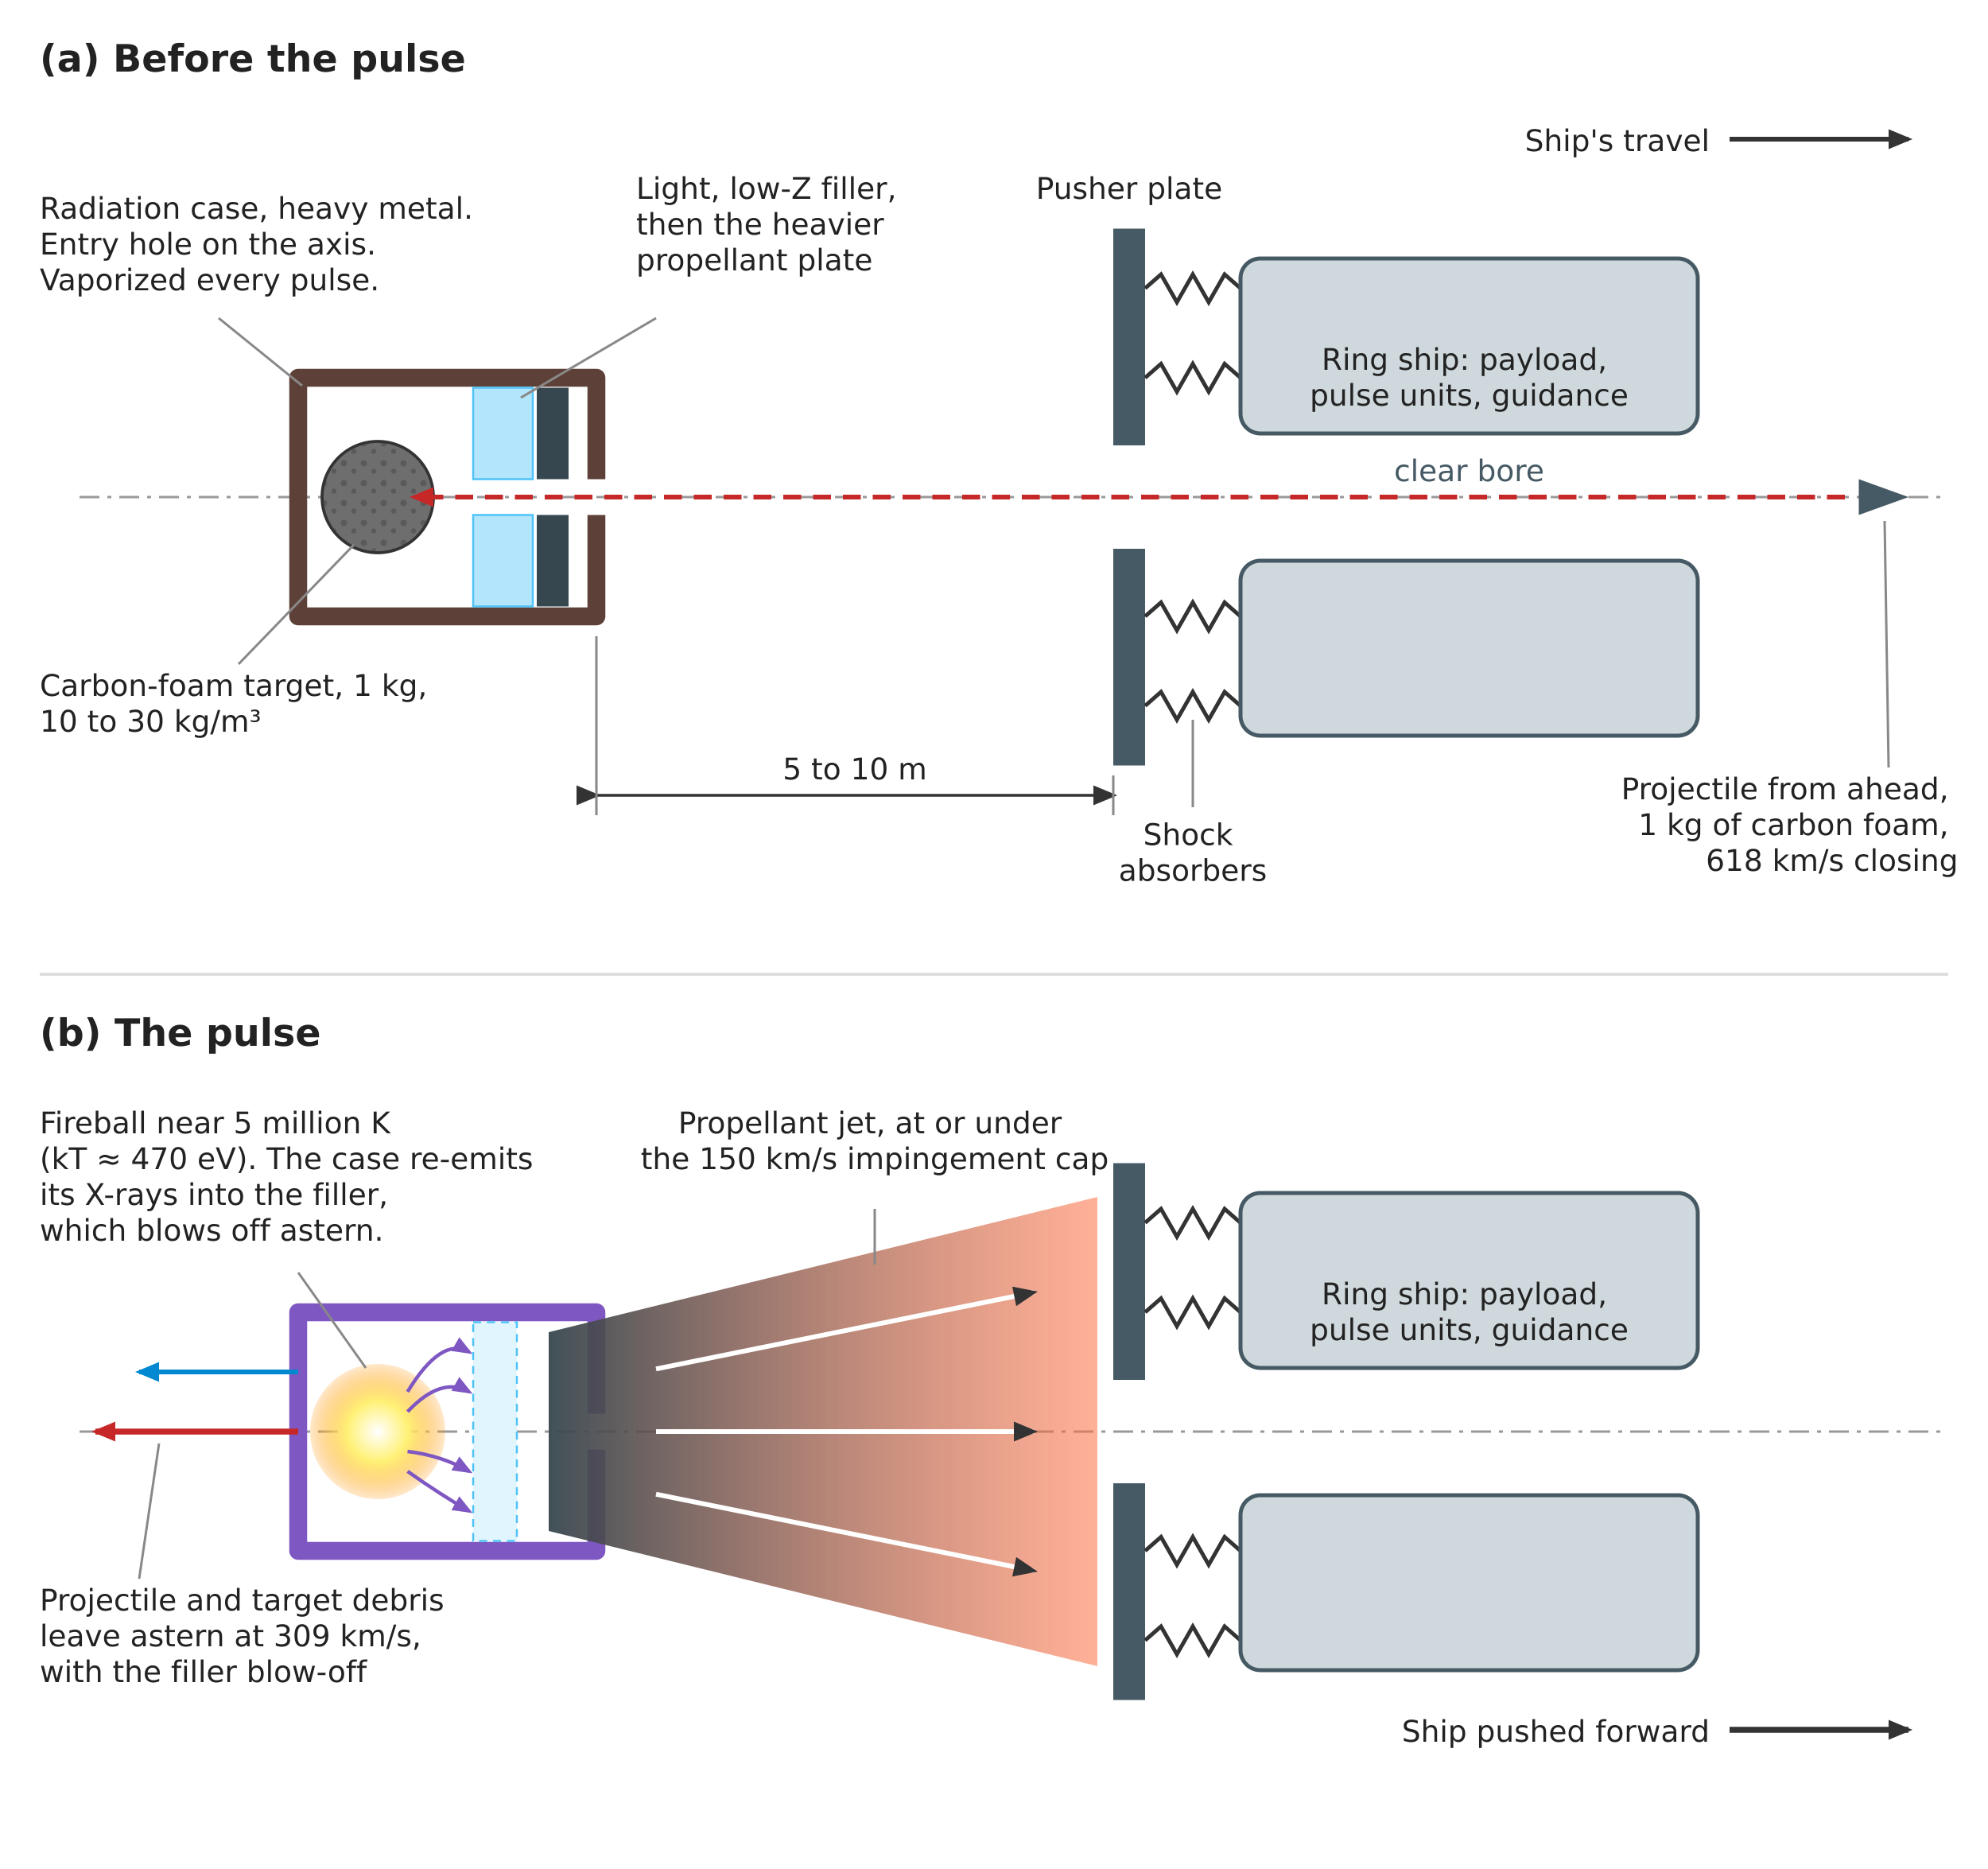
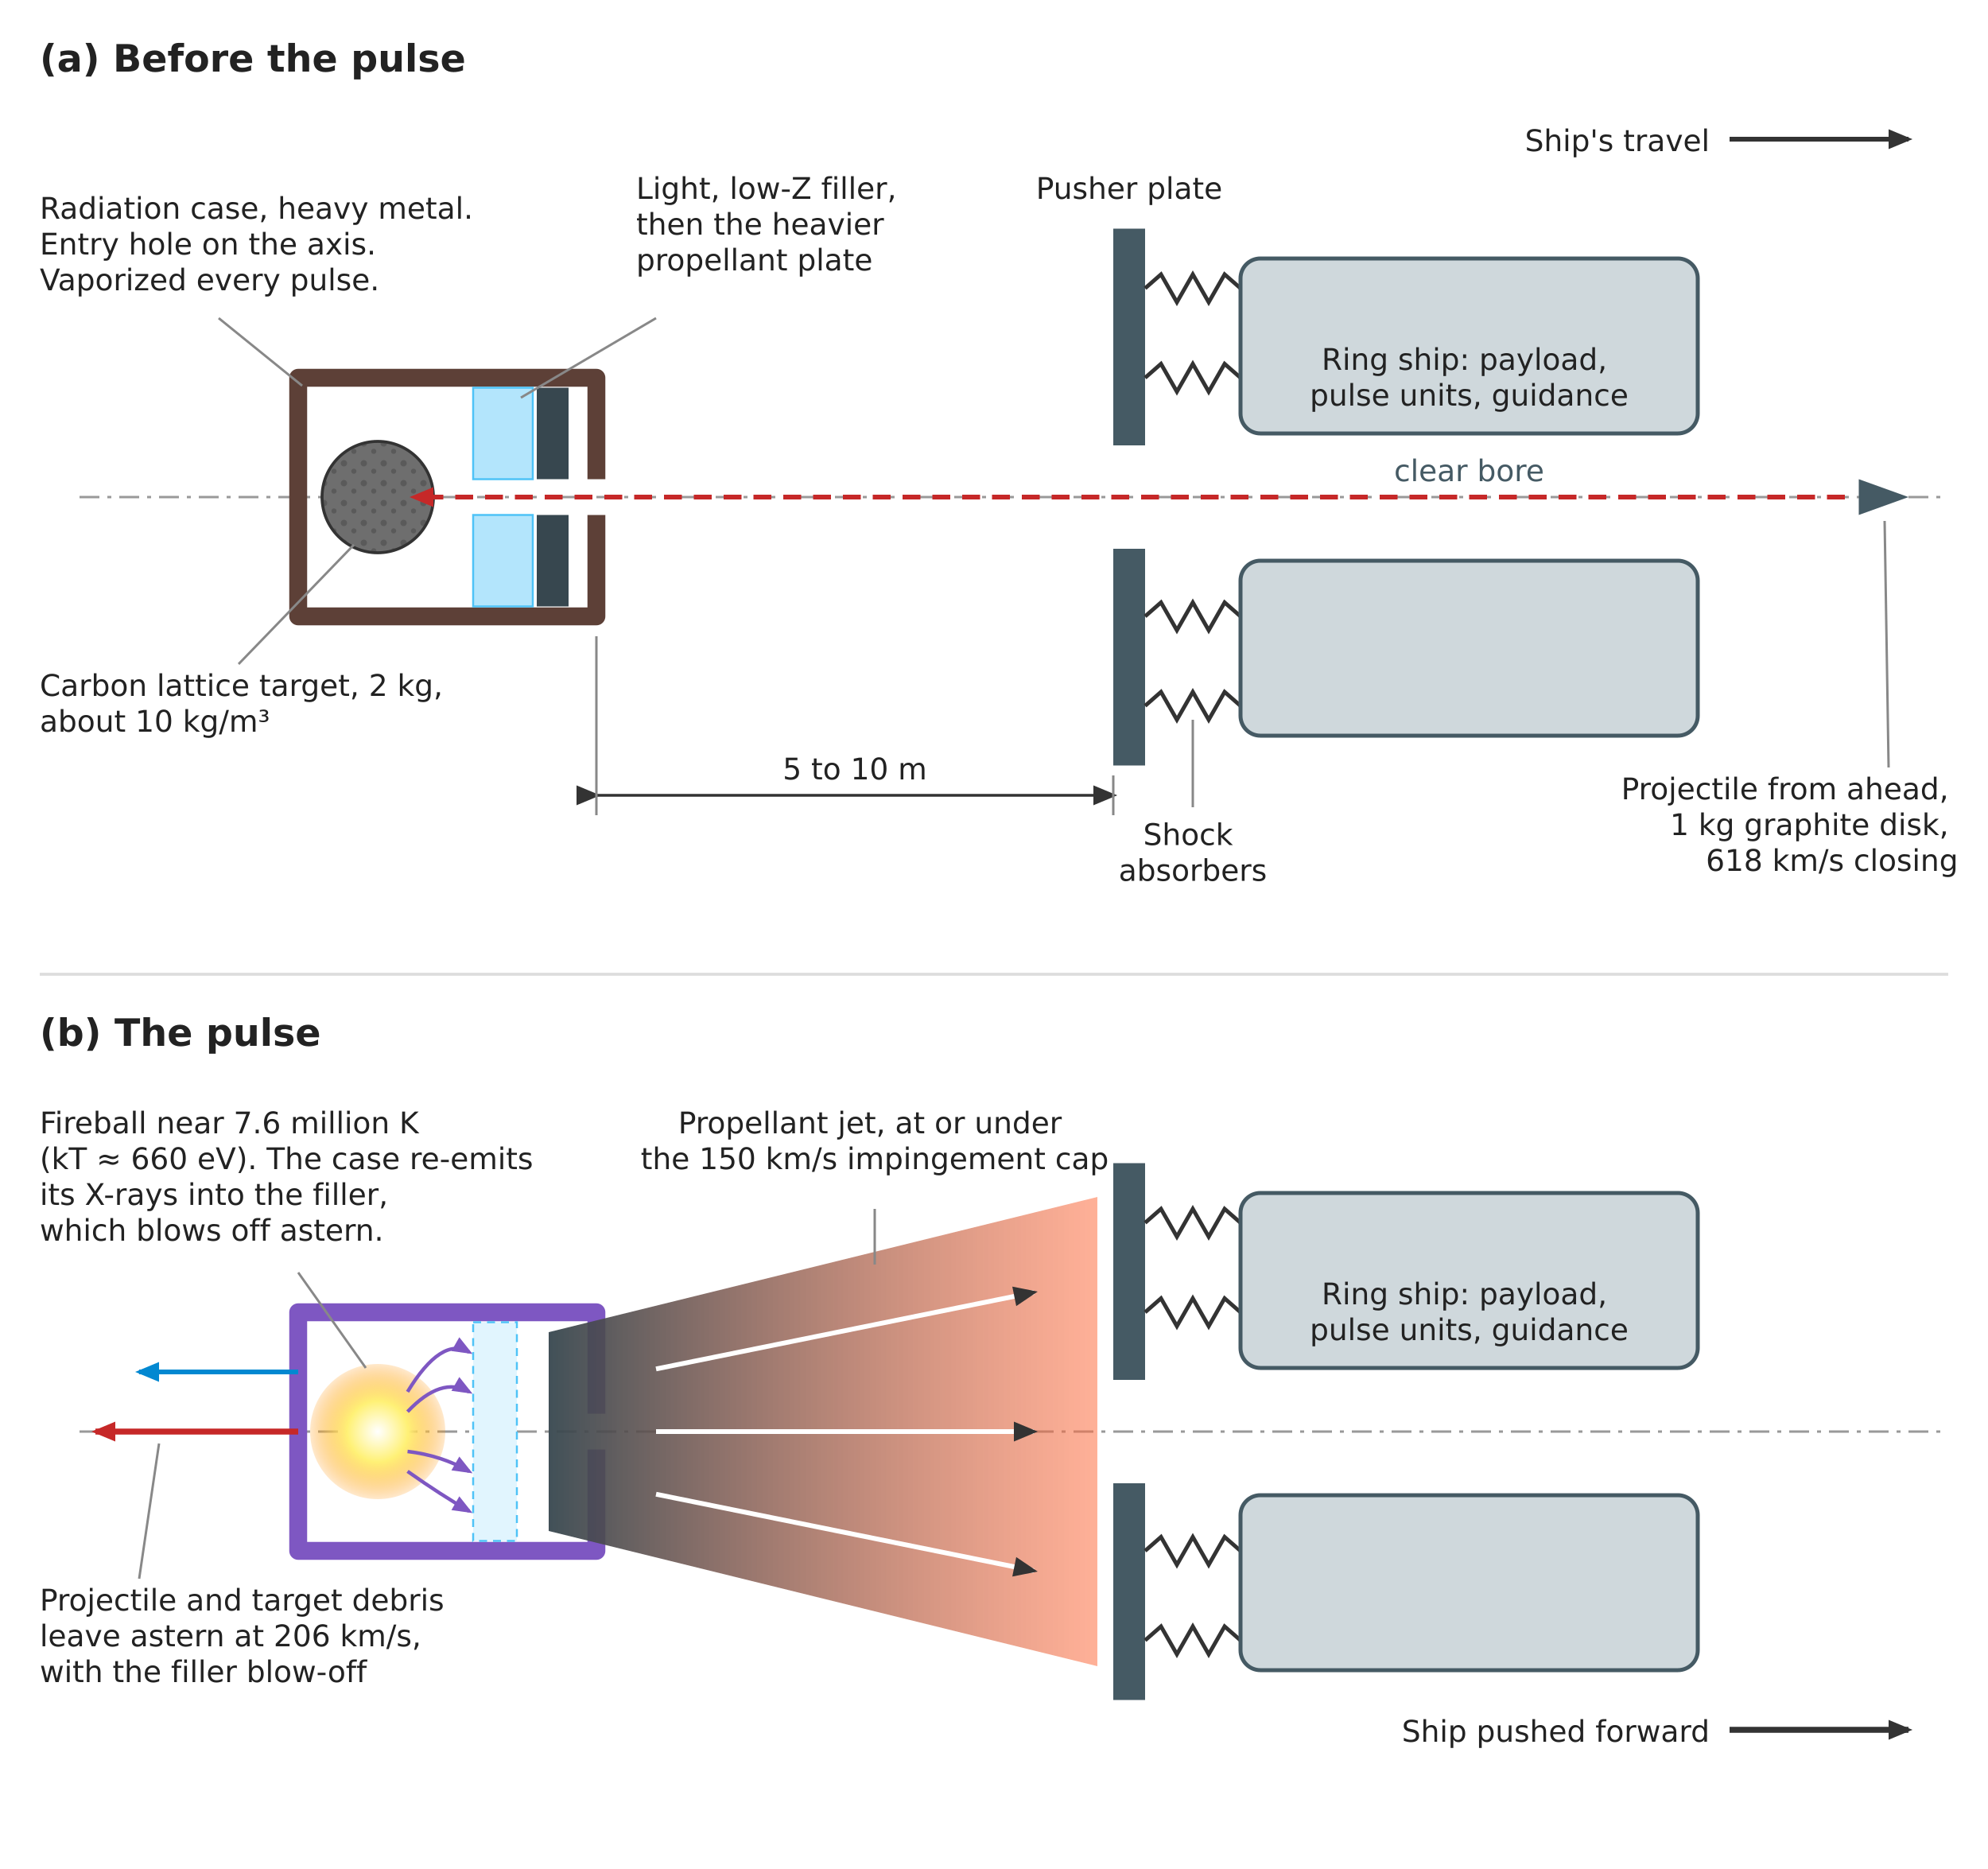
<svg xmlns="http://www.w3.org/2000/svg" width="1000" height="940" viewBox="0 0 1000 940">
  <defs>
    <style>
      text { font-family: 'DejaVu Sans', Arial, sans-serif; font-size: 17px; fill: #222; }
      .title { font-size: 19px; font-weight: bold; }
      .small { font-size: 15px; }
      .leader { stroke: #888; stroke-width: 1.2; fill: none; }
      .axis { stroke: #999; stroke-width: 1.2; stroke-dasharray: 10 4 2 4; fill: none; }
    </style>
    <pattern id="foam" patternUnits="userSpaceOnUse" width="10" height="10">
      <rect width="10" height="10" fill="#6E6E6E" />
      <circle cx="3" cy="3" r="1.6" fill="#5A5A5A" />
      <circle cx="8" cy="7" r="1.3" fill="#5A5A5A" />
    </pattern>
    <radialGradient id="burst" cx="0.5" cy="0.5" r="0.5">
      <stop offset="0" stop-color="#FFFFFF" />
      <stop offset="0.45" stop-color="#FFF176" />
      <stop offset="1" stop-color="#FF8F00" stop-opacity="0.2" />
    </radialGradient>
    <linearGradient id="jet" x1="0" y1="0" x2="1" y2="0">
      <stop offset="0" stop-color="#37474F" stop-opacity="0.95" />
      <stop offset="1" stop-color="#FF7043" stop-opacity="0.55" />
    </linearGradient>
    <marker id="arrowDark" markerUnits="userSpaceOnUse" markerWidth="12" markerHeight="12" refX="10" refY="6" orient="auto">
      <path d="M 0,1 L 12,6 L 0,11 Z" fill="#333" />
    </marker>
    <marker id="arrowRed" markerUnits="userSpaceOnUse" markerWidth="12" markerHeight="12" refX="10" refY="6" orient="auto">
      <path d="M 0,1 L 12,6 L 0,11 Z" fill="#C62828" />
    </marker>
    <marker id="arrowPurple" markerUnits="userSpaceOnUse" markerWidth="10" markerHeight="10" refX="8" refY="5" orient="auto">
      <path d="M 0,1 L 10,5 L 0,9 Z" fill="#7E57C2" />
    </marker>
    <marker id="arrowBlue" markerUnits="userSpaceOnUse" markerWidth="12" markerHeight="12" refX="10" refY="6" orient="auto">
      <path d="M 0,1 L 12,6 L 0,11 Z" fill="#0288D1" />
    </marker>
  </defs>
  <rect width="1000" height="940" fill="#ffffff" />
  <text x="20" y="36" text-anchor="start" class="title">
    <tspan x="20" dy="0em">(a) Before the pulse</tspan>
  </text>
  <line x1="40" y1="250" x2="980" y2="250" class="axis" />
  <path d="M 300,241 L 300,190 L 150,190 L 150,310 L 300,310 L 300,259" fill="none" stroke="#5D4037" stroke-width="9" stroke-linejoin="round" />
  <circle cx="190" cy="250" r="28" fill="url(#foam)" stroke="#333" stroke-width="1.5" />
  <rect x="238" y="195" width="30" height="46" fill="#B3E5FC" stroke="#4FC3F7" />
  <rect x="270" y="195" width="16" height="46" fill="#37474F" />
  <rect x="238" y="259" width="30" height="46" fill="#B3E5FC" stroke="#4FC3F7" />
  <rect x="270" y="259" width="16" height="46" fill="#37474F" />
  <rect x="560" y="115" width="16" height="109" fill="#455A64" />
  <rect x="560" y="276" width="16" height="109" fill="#455A64" />
  <path d="M 576,145 l 8,-7 l 8,14 l 8,-14 l 8,14 l 8,-14 l 8,7" fill="none" stroke="#333" stroke-width="2" />
  <path d="M 576,190 l 8,-7 l 8,14 l 8,-14 l 8,14 l 8,-14 l 8,7" fill="none" stroke="#333" stroke-width="2" />
  <path d="M 576,310 l 8,-7 l 8,14 l 8,-14 l 8,14 l 8,-14 l 8,7" fill="none" stroke="#333" stroke-width="2" />
  <path d="M 576,355 l 8,-7 l 8,14 l 8,-14 l 8,14 l 8,-14 l 8,7" fill="none" stroke="#333" stroke-width="2" />
  <rect x="624" y="130" width="230" height="88" rx="10" fill="#CFD8DC" stroke="#455A64" stroke-width="2" />
  <rect x="624" y="282" width="230" height="88" rx="10" fill="#CFD8DC" stroke="#455A64" stroke-width="2" />
  <text x="739" y="186" text-anchor="middle" class="small">
    <tspan x="739" dy="0em">Ring ship: payload,</tspan>
    <tspan x="739" dy="1.2em">pulse units, guidance</tspan>
  </text>
  <text x="739" y="242" text-anchor="middle" class="small" style="fill:#455A64">
    <tspan x="739" dy="0em">clear bore</tspan>
  </text>
  <path d="M 960,250 L 935,241 L 935,259 Z" fill="#455A64" />
  <line x1="928" y1="250" x2="208" y2="250" stroke="#C62828" stroke-width="2.4" stroke-dasharray="9 6" marker-end="url(#arrowRed)" />
  <text x="985" y="402" text-anchor="end" class="small">
    <tspan x="985" dy="0em">Projectile from ahead,</tspan>
-     <tspan x="985" dy="1.2em">1 kg of carbon foam,</tspan>
+     <tspan x="985" dy="1.2em">1 kg graphite disk,</tspan>
    <tspan x="985" dy="1.2em">618 km/s closing</tspan>
  </text>
  <path d="M 950,386 L 948,262" class="leader" />
  <line x1="870" y1="70" x2="960" y2="70" stroke="#333" stroke-width="2.4" marker-end="url(#arrowDark)" />
  <text x="860" y="76" text-anchor="end" class="small">
    <tspan x="860" dy="0em">Ship's travel</tspan>
  </text>
  <line x1="300" y1="400" x2="560" y2="400" stroke="#333" stroke-width="1.4" marker-end="url(#arrowDark)" marker-start="url(#arrowDark)" />
  <path d="M 300,320 L 300,410 M 560,390 L 560,410" class="leader" />
  <text x="430" y="392" text-anchor="middle" class="small">
    <tspan x="430" dy="0em">5 to 10 m</tspan>
  </text>
  <text x="568" y="100" text-anchor="middle" class="small">
    <tspan x="568" dy="0em">Pusher plate</tspan>
  </text>
  <text x="600" y="425" text-anchor="middle" class="small">
    <tspan x="600" dy="0em">Shock</tspan>
    <tspan x="600" dy="1.2em">absorbers</tspan>
  </text>
  <path d="M 600,406 L 600,362" class="leader" />
  <text x="20" y="110" text-anchor="start" class="small">
    <tspan x="20" dy="0em">Radiation case, heavy metal.</tspan>
    <tspan x="20" dy="1.2em">Entry hole on the axis.</tspan>
    <tspan x="20" dy="1.2em">Vaporized every pulse.</tspan>
  </text>
  <path d="M 110,160 L 152,194" class="leader" />
  <text x="20" y="350" text-anchor="start" class="small">
-     <tspan x="20" dy="0em">Carbon-foam target, 1 kg,</tspan>
-     <tspan x="20" dy="1.2em">10 to 30 kg/m³</tspan>
+     <tspan x="20" dy="0em">Carbon lattice target, 2 kg,</tspan>
+     <tspan x="20" dy="1.2em">about 10 kg/m³</tspan>
  </text>
  <path d="M 120,334 L 178,274" class="leader" />
  <text x="320" y="100" text-anchor="start" class="small">
    <tspan x="320" dy="0em">Light, low-Z filler,</tspan>
    <tspan x="320" dy="1.2em">then the heavier</tspan>
    <tspan x="320" dy="1.2em">propellant plate</tspan>
  </text>
  <path d="M 330,160 L 262,200" class="leader" />
  <line x1="20" y1="490" x2="980" y2="490" stroke="#DDD" stroke-width="1.5" />
  <text x="20" y="526" text-anchor="start" class="title">
    <tspan x="20" dy="0em">(b) The pulse</tspan>
  </text>
  <line x1="40" y1="720" x2="980" y2="720" class="axis" />
  <path d="M 300,711 L 300,660 L 150,660 L 150,780 L 300,780 L 300,729" fill="none" stroke="#7E57C2" stroke-width="9" stroke-linejoin="round" />
  <circle cx="190" cy="720" r="34" fill="url(#burst)" />
  <path d="M 205,700.0 Q 222,672 236,680" fill="none" stroke="#7E57C2" stroke-width="1.8" marker-end="url(#arrowPurple)" />
  <path d="M 205,710.0 Q 222,692 236,700" fill="none" stroke="#7E57C2" stroke-width="1.8" marker-end="url(#arrowPurple)" />
  <path d="M 205,730.0 Q 222,732 236,740" fill="none" stroke="#7E57C2" stroke-width="1.8" marker-end="url(#arrowPurple)" />
  <path d="M 205,740.0 Q 222,752 236,760" fill="none" stroke="#7E57C2" stroke-width="1.8" marker-end="url(#arrowPurple)" />
  <rect x="238" y="665" width="22" height="110" fill="#E1F5FE" stroke="#4FC3F7" stroke-dasharray="4 3" />
  <rect x="560" y="585" width="16" height="109" fill="#455A64" />
  <rect x="560" y="746" width="16" height="109" fill="#455A64" />
  <path d="M 576,615 l 8,-7 l 8,14 l 8,-14 l 8,14 l 8,-14 l 8,7" fill="none" stroke="#333" stroke-width="2" />
  <path d="M 576,660 l 8,-7 l 8,14 l 8,-14 l 8,14 l 8,-14 l 8,7" fill="none" stroke="#333" stroke-width="2" />
  <path d="M 576,780 l 8,-7 l 8,14 l 8,-14 l 8,14 l 8,-14 l 8,7" fill="none" stroke="#333" stroke-width="2" />
  <path d="M 576,825 l 8,-7 l 8,14 l 8,-14 l 8,14 l 8,-14 l 8,7" fill="none" stroke="#333" stroke-width="2" />
  <rect x="624" y="600" width="230" height="88" rx="10" fill="#CFD8DC" stroke="#455A64" stroke-width="2" />
  <rect x="624" y="752" width="230" height="88" rx="10" fill="#CFD8DC" stroke="#455A64" stroke-width="2" />
  <text x="739" y="656" text-anchor="middle" class="small">
    <tspan x="739" dy="0em">Ring ship: payload,</tspan>
    <tspan x="739" dy="1.2em">pulse units, guidance</tspan>
  </text>
  <path d="M 276,670 L 552,602 L 552,838 L 276,770 Z" fill="url(#jet)" />
  <line x1="330" y1="688.5" x2="520" y2="650" stroke="#ffffff" stroke-width="2.4" marker-end="url(#arrowDark)" />
  <line x1="330" y1="720.0" x2="520" y2="720" stroke="#ffffff" stroke-width="2.4" marker-end="url(#arrowDark)" />
  <line x1="330" y1="751.5" x2="520" y2="790" stroke="#ffffff" stroke-width="2.4" marker-end="url(#arrowDark)" />
  <text x="440" y="570" text-anchor="middle" class="small">
    <tspan x="440" dy="0em">Propellant jet, at or under</tspan>
    <tspan x="440" dy="1.2em">the 150 km/s impingement cap</tspan>
  </text>
  <path d="M 440,608 L 440,636" class="leader" />
  <line x1="150" y1="720" x2="48" y2="720" stroke="#C62828" stroke-width="3" marker-end="url(#arrowRed)" />
  <line x1="150" y1="690" x2="70" y2="690" stroke="#0288D1" stroke-width="2.4" marker-end="url(#arrowBlue)" />
  <text x="20" y="810" text-anchor="start" class="small">
    <tspan x="20" dy="0em">Projectile and target debris</tspan>
-     <tspan x="20" dy="1.2em">leave astern at 309 km/s,</tspan>
+     <tspan x="20" dy="1.2em">leave astern at 206 km/s,</tspan>
    <tspan x="20" dy="1.2em">with the filler blow-off</tspan>
  </text>
  <path d="M 70,794 L 80,726" class="leader" />
  <text x="20" y="570" text-anchor="start" class="small">
-     <tspan x="20" dy="0em">Fireball near 5 million K</tspan>
-     <tspan x="20" dy="1.2em">(kT ≈ 470 eV). The case re-emits</tspan>
+     <tspan x="20" dy="0em">Fireball near 7.6 million K</tspan>
+     <tspan x="20" dy="1.2em">(kT ≈ 660 eV). The case re-emits</tspan>
    <tspan x="20" dy="1.2em">its X-rays into the filler,</tspan>
    <tspan x="20" dy="1.2em">which blows off astern.</tspan>
  </text>
  <path d="M 150,640 L 184,688" class="leader" />
  <line x1="870" y1="870" x2="960" y2="870" stroke="#333" stroke-width="3" marker-end="url(#arrowDark)" />
  <text x="860" y="876" text-anchor="end" class="small">
    <tspan x="860" dy="0em">Ship pushed forward</tspan>
  </text>
</svg>
